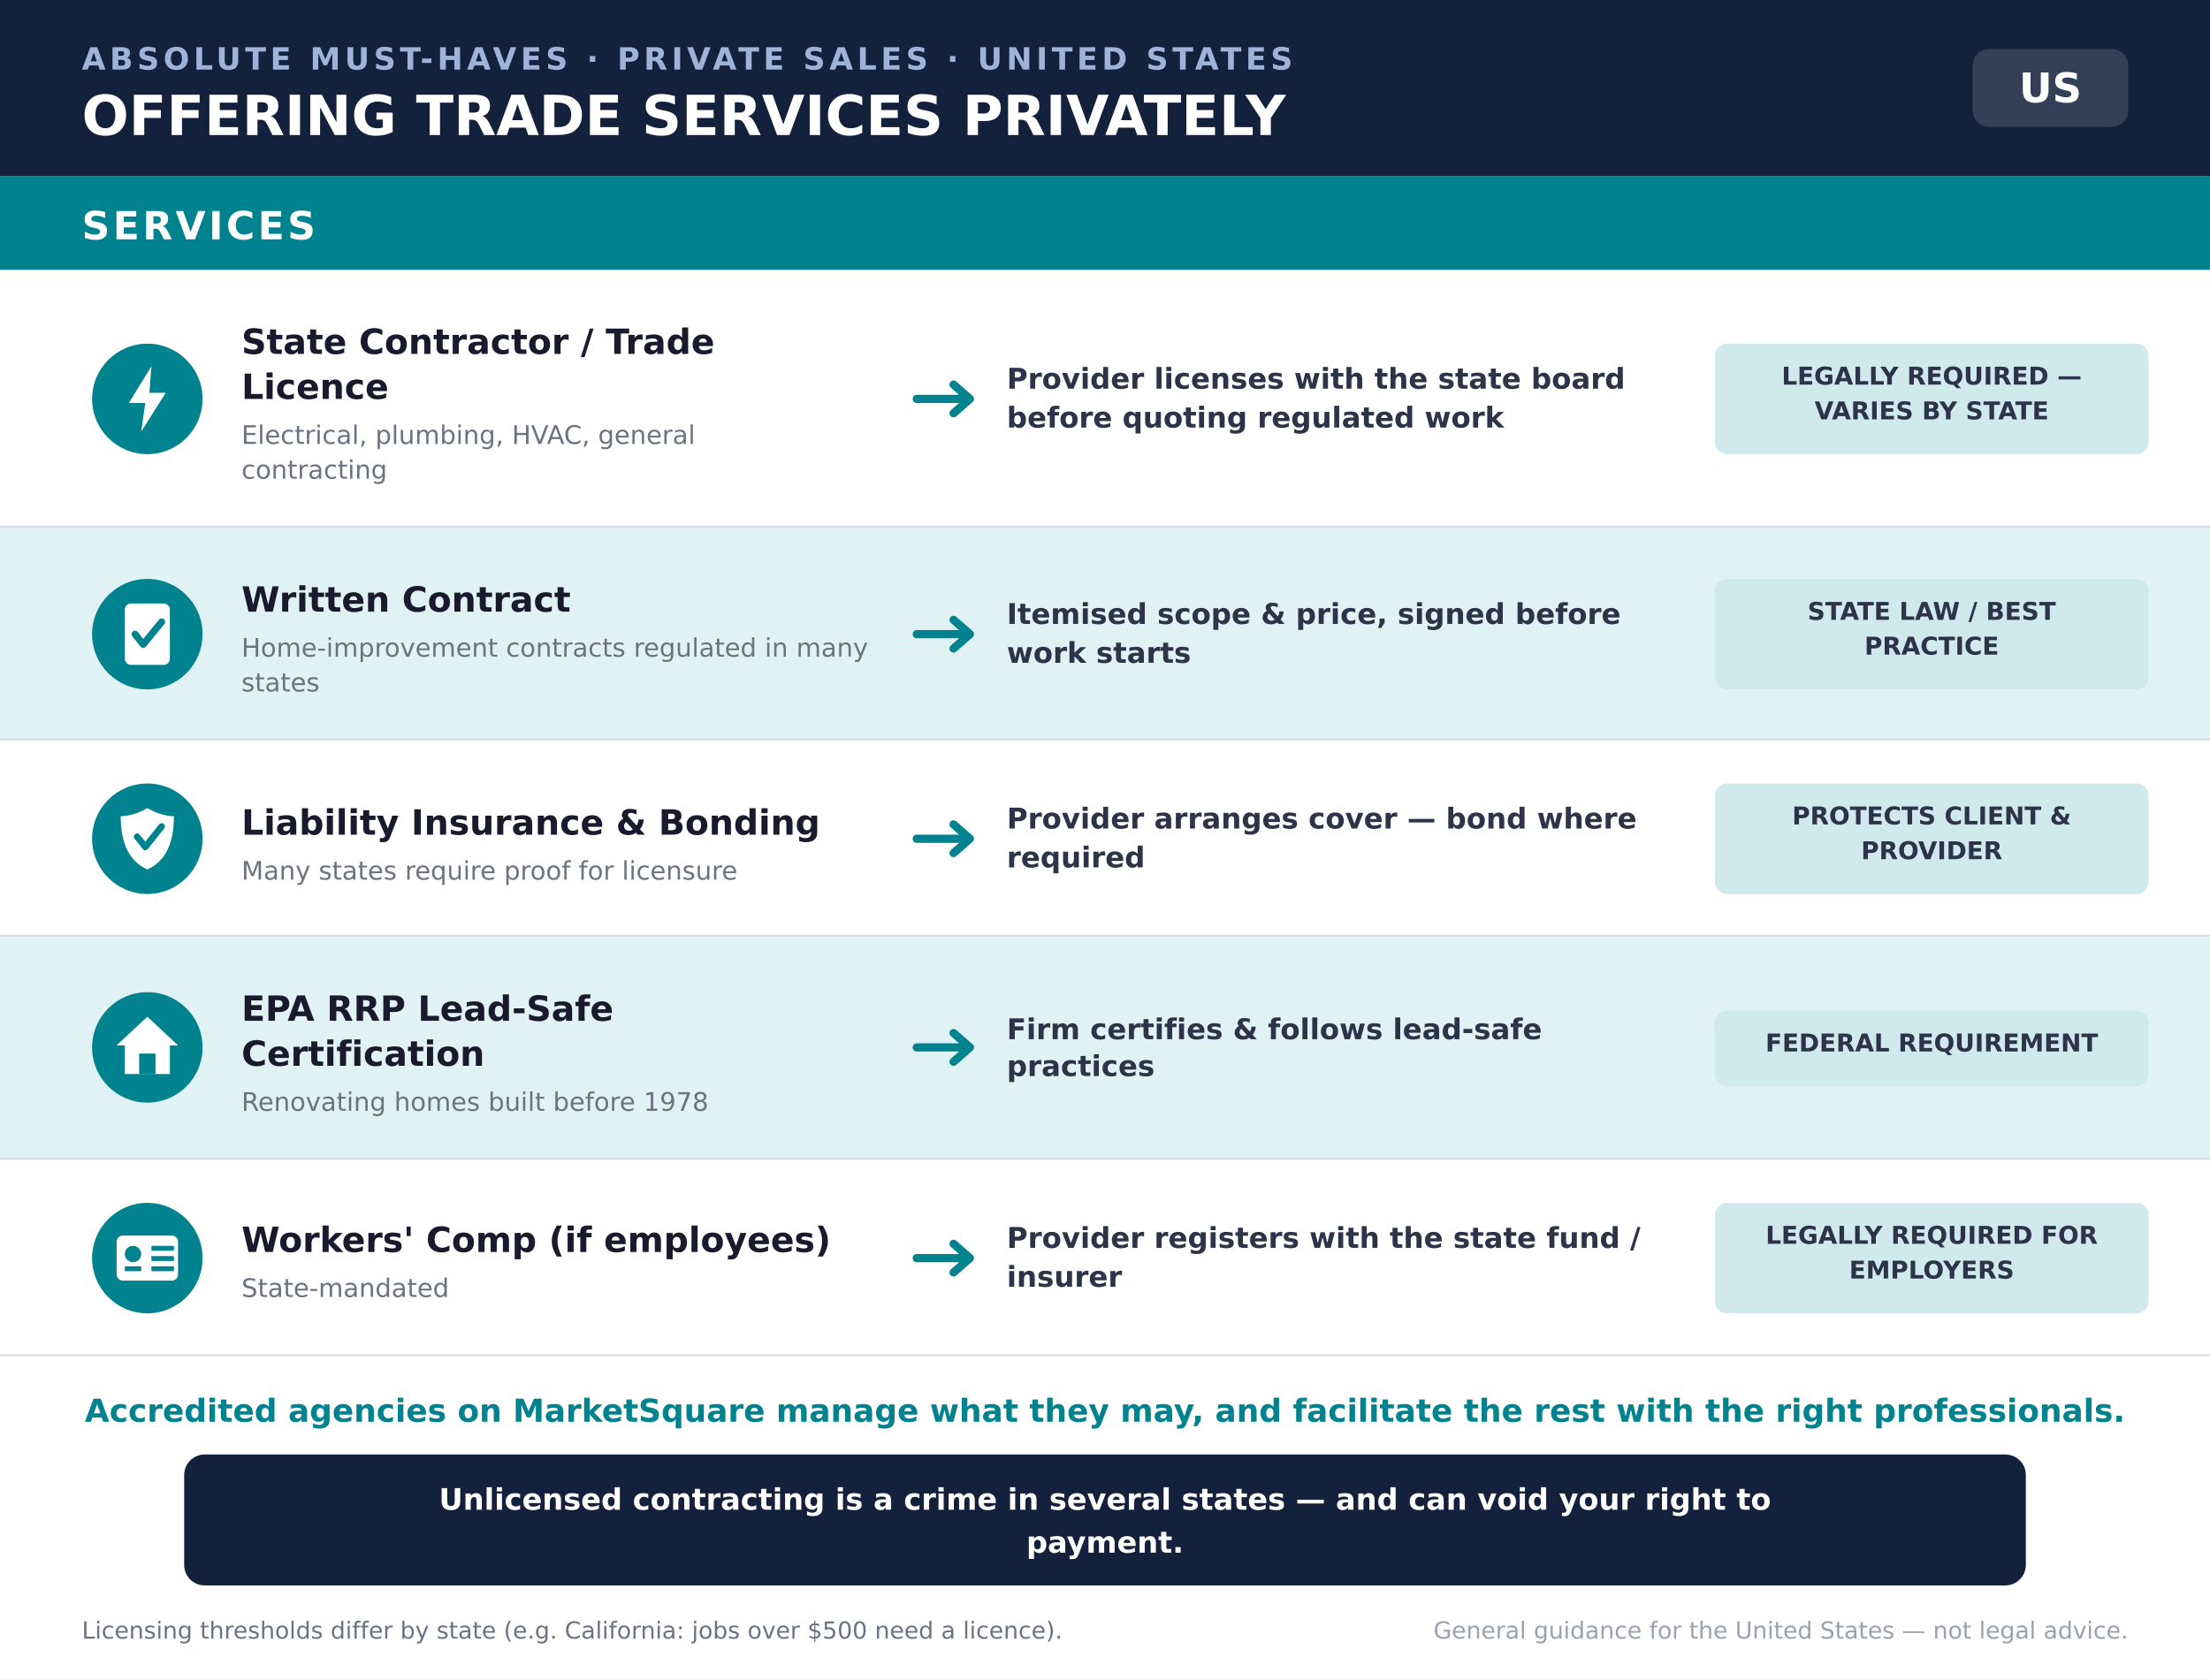
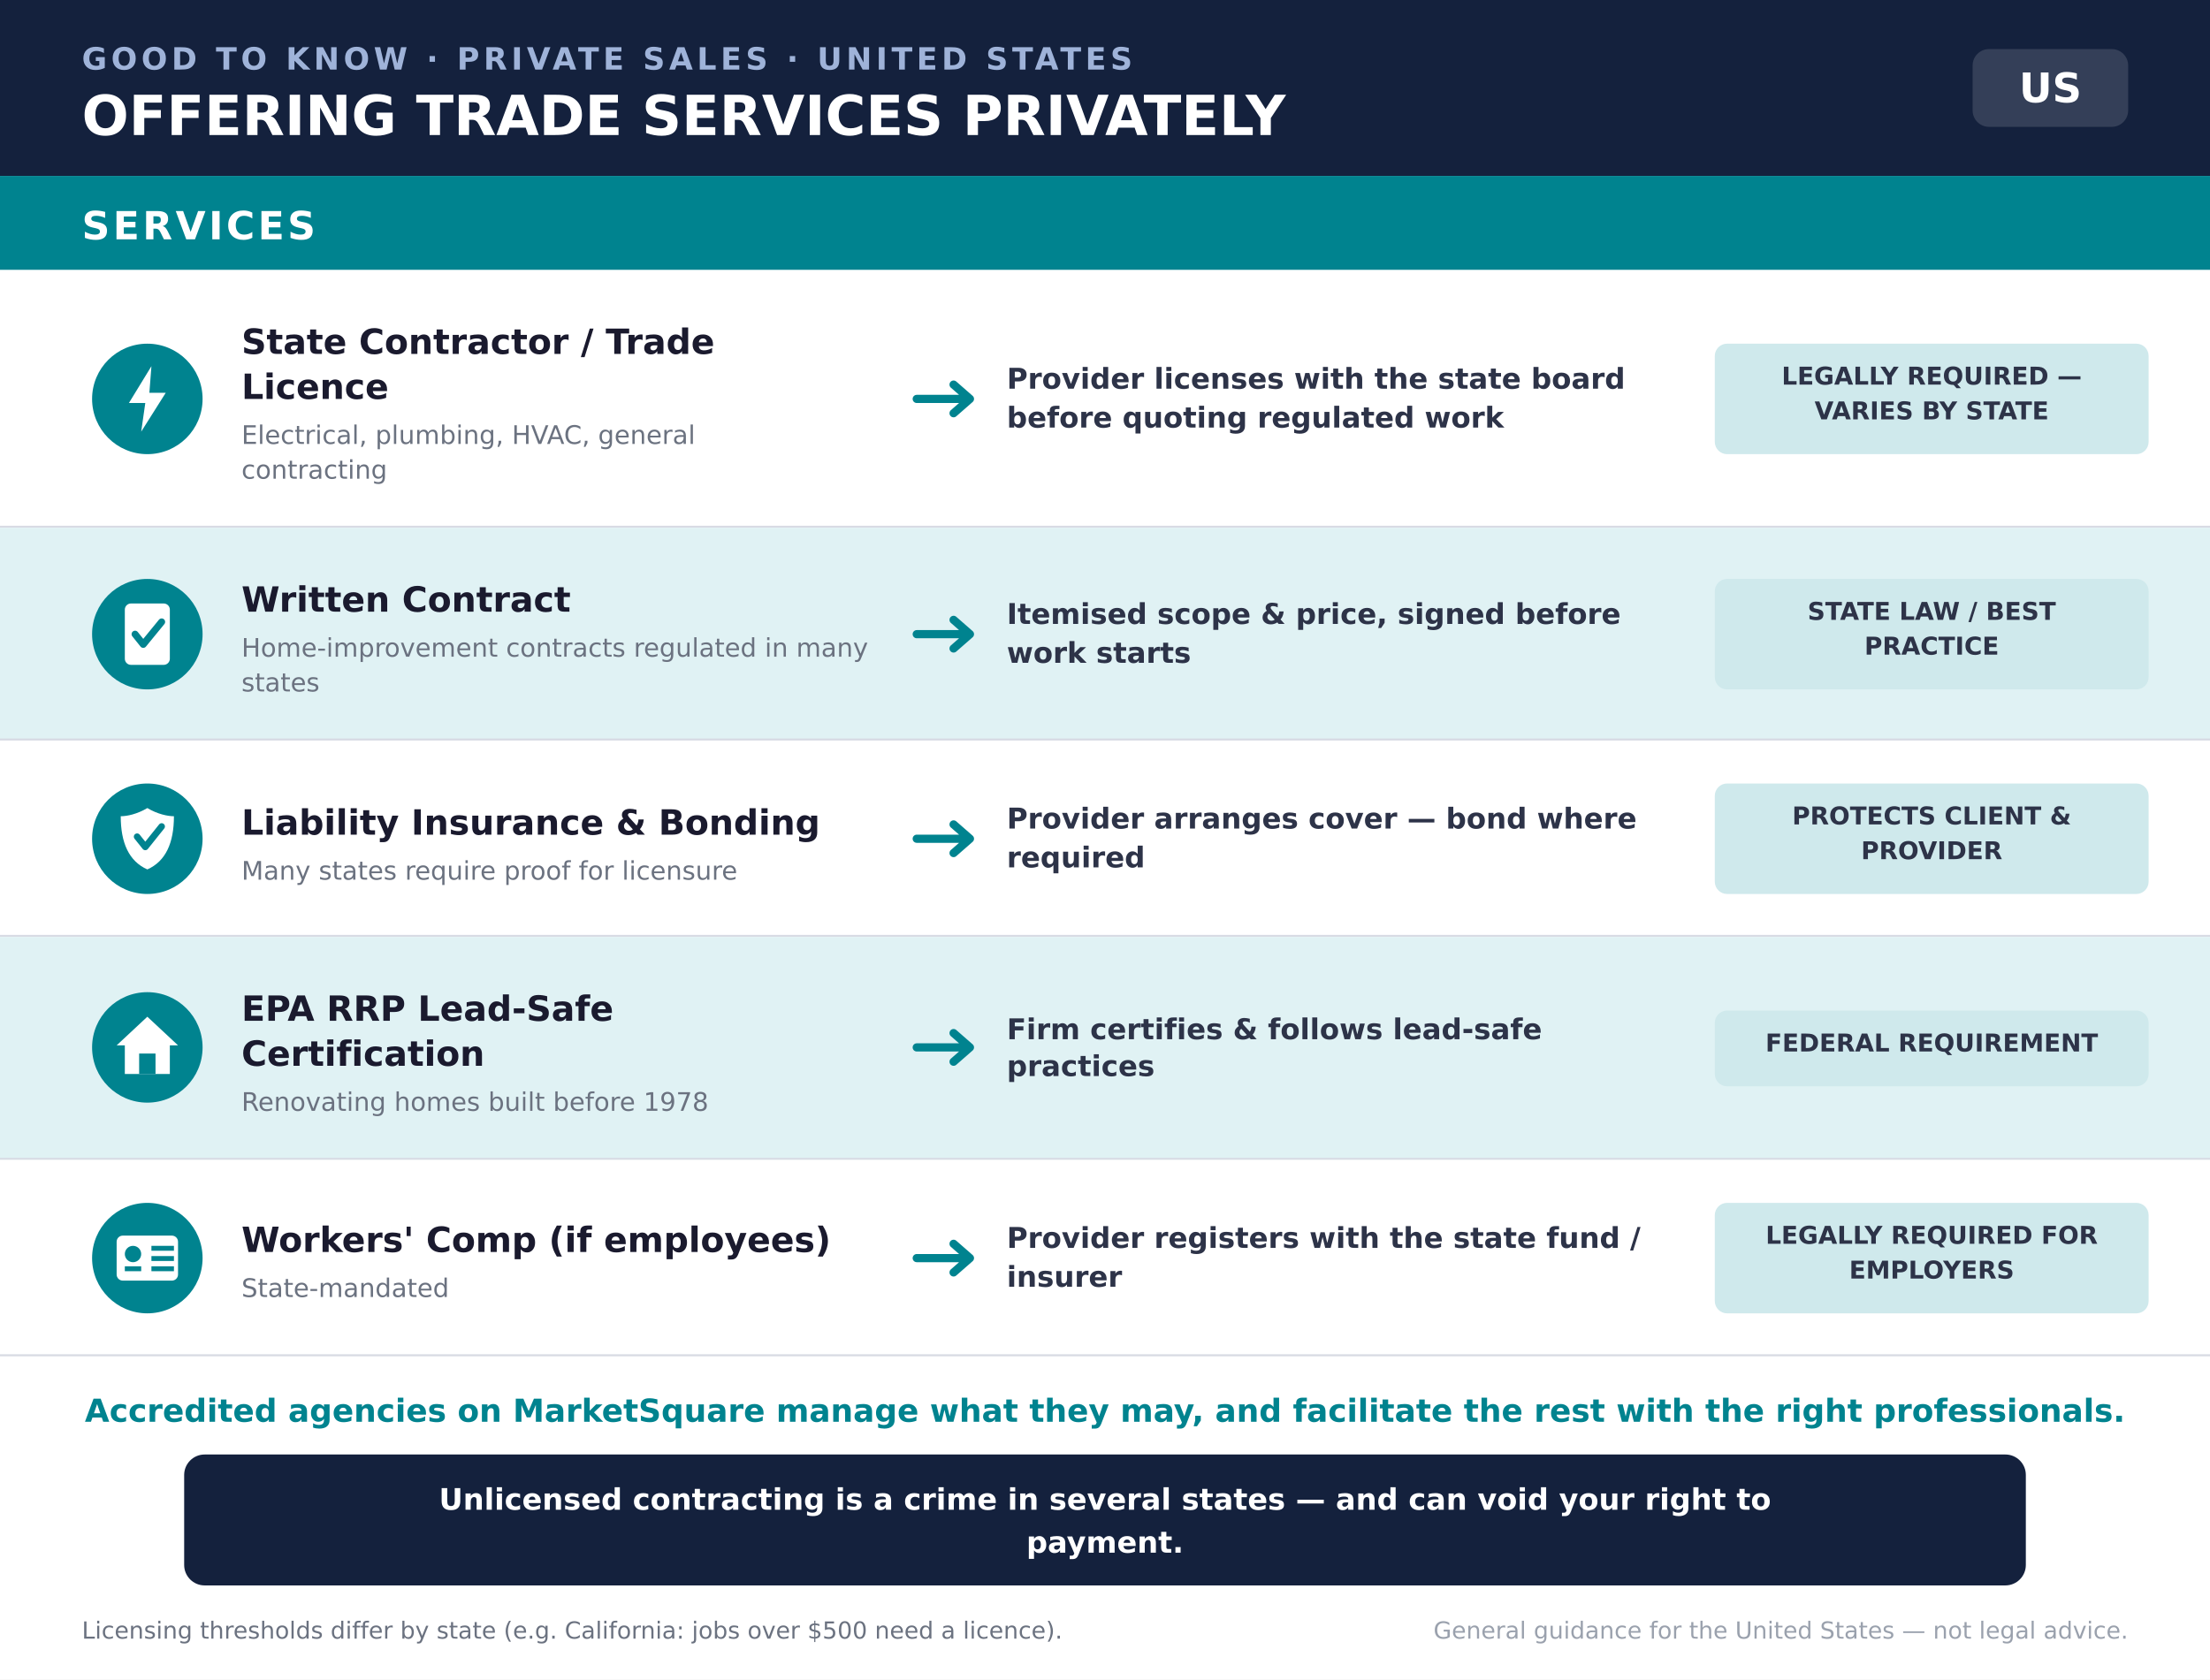
<svg xmlns="http://www.w3.org/2000/svg" width="1080" height="821" viewBox="0 0 1080 821">
  <rect width="1080" height="821" fill="#ffffff" />
  <rect x="0" y="0" width="1080" height="86" fill="#14213d" />
-   <text x="40" y="34" font-family="DejaVu Sans" font-size="15" font-weight="bold" fill="#9fb3d9" letter-spacing="2">ABSOLUTE MUST-HAVES · PRIVATE SALES · UNITED STATES</text>
+   <text x="40" y="34" font-family="DejaVu Sans" font-size="15" font-weight="bold" fill="#9fb3d9" letter-spacing="2">GOOD TO KNOW · PRIVATE SALES · UNITED STATES</text>
  <text x="40" y="66" font-family="DejaVu Sans" font-size="27" font-weight="bold" fill="#ffffff">OFFERING TRADE SERVICES PRIVATELY</text>
  <rect x="964" y="24" width="76" height="38" rx="8" fill="#ffffff" opacity="0.14" />
  <text x="1002" y="50" font-family="DejaVu Sans" font-size="20" font-weight="bold" fill="#ffffff" text-anchor="middle">US</text>
  <rect x="0" y="86" width="1080" height="46" fill="#00838f" />
  <text x="40" y="117" font-family="DejaVu Sans" font-size="19" font-weight="bold" fill="#ffffff" letter-spacing="1.5">SERVICES</text>
  <rect x="0" y="132" width="1080" height="126" fill="#ffffff" />
  <circle cx="72" cy="195" r="27" fill="#00838f" />
  <g transform="translate(72,195)">
    <path d="M 2,-16 L -9,2 L -1,2 L -3,16 L 9,-3 L 1,-3 Z" fill="#fff" />
  </g>
  <text x="118" y="173" font-family="DejaVu Sans" font-size="17" font-weight="bold" fill="#1a1a2e">State Contractor / Trade</text>
  <text x="118" y="195" font-family="DejaVu Sans" font-size="17" font-weight="bold" fill="#1a1a2e">Licence</text>
  <text x="118" y="217" font-family="DejaVu Sans" font-size="12.5" fill="#6b7280">Electrical, plumbing, HVAC, general</text>
  <text x="118" y="234" font-family="DejaVu Sans" font-size="12.5" fill="#6b7280">contracting</text>
  <path d="M 448,195 h 26 m -8,-7 l 8,7 l -8,7" stroke="#00838f" stroke-width="4" fill="none" stroke-linecap="round" stroke-linejoin="round" />
  <text x="492" y="190" font-family="DejaVu Sans" font-size="14" font-weight="bold" fill="#2d3348">Provider licenses with the state board</text>
  <text x="492" y="209" font-family="DejaVu Sans" font-size="14" font-weight="bold" fill="#2d3348">before quoting regulated work</text>
  <rect x="838" y="168" width="212" height="54" rx="6" fill="#cfe9ec" />
  <text x="944" y="188" font-family="DejaVu Sans" font-size="12" font-weight="bold" fill="#2d3348" text-anchor="middle">LEGALLY REQUIRED —</text>
  <text x="944" y="205" font-family="DejaVu Sans" font-size="12" font-weight="bold" fill="#2d3348" text-anchor="middle">VARIES BY STATE</text>
  <rect x="0" y="257" width="1080" height="1" fill="#d8dbe4" />
  <rect x="0" y="258" width="1080" height="104" fill="#e0f2f4" />
  <circle cx="72" cy="310" r="27" fill="#00838f" />
  <g transform="translate(72,310)">
    <rect x="-11" y="-15" width="22" height="30" rx="3" fill="#fff" />
    <path d="M -6,0 L -2,5 L 7,-6" fill="none" stroke="#00838f" stroke-width="3.4" stroke-linecap="round" stroke-linejoin="round" />
  </g>
  <text x="118" y="299" font-family="DejaVu Sans" font-size="17" font-weight="bold" fill="#1a1a2e">Written Contract</text>
  <text x="118" y="321" font-family="DejaVu Sans" font-size="12.5" fill="#6b7280">Home-improvement contracts regulated in many</text>
  <text x="118" y="338" font-family="DejaVu Sans" font-size="12.5" fill="#6b7280">states</text>
  <path d="M 448,310 h 26 m -8,-7 l 8,7 l -8,7" stroke="#00838f" stroke-width="4" fill="none" stroke-linecap="round" stroke-linejoin="round" />
  <text x="492" y="305" font-family="DejaVu Sans" font-size="14" font-weight="bold" fill="#2d3348">Itemised scope &amp; price, signed before</text>
  <text x="492" y="324" font-family="DejaVu Sans" font-size="14" font-weight="bold" fill="#2d3348">work starts</text>
  <rect x="838" y="283" width="212" height="54" rx="6" fill="#cfe9ec" />
  <text x="944" y="303" font-family="DejaVu Sans" font-size="12" font-weight="bold" fill="#2d3348" text-anchor="middle">STATE LAW / BEST</text>
  <text x="944" y="320" font-family="DejaVu Sans" font-size="12" font-weight="bold" fill="#2d3348" text-anchor="middle">PRACTICE</text>
  <rect x="0" y="361" width="1080" height="1" fill="#d8dbe4" />
  <rect x="0" y="362" width="1080" height="96" fill="#ffffff" />
  <circle cx="72" cy="410" r="27" fill="#00838f" />
  <g transform="translate(72,410)">
    <path d="M 0,-15 C 5,-12 10,-11 13,-11 C 13,2 9,11 0,15 C -9,11 -13,2 -13,-11 C -10,-11 -5,-12 0,-15 Z" fill="#fff" />
    <path d="M -5,-1 L -1,4 L 7,-6" fill="none" stroke="#00838f" stroke-width="3.2" stroke-linecap="round" stroke-linejoin="round" />
  </g>
  <text x="118" y="408" font-family="DejaVu Sans" font-size="17" font-weight="bold" fill="#1a1a2e">Liability Insurance &amp; Bonding</text>
  <text x="118" y="430" font-family="DejaVu Sans" font-size="12.5" fill="#6b7280">Many states require proof for licensure</text>
  <path d="M 448,410 h 26 m -8,-7 l 8,7 l -8,7" stroke="#00838f" stroke-width="4" fill="none" stroke-linecap="round" stroke-linejoin="round" />
  <text x="492" y="405" font-family="DejaVu Sans" font-size="14" font-weight="bold" fill="#2d3348">Provider arranges cover — bond where</text>
  <text x="492" y="424" font-family="DejaVu Sans" font-size="14" font-weight="bold" fill="#2d3348">required</text>
  <rect x="838" y="383" width="212" height="54" rx="6" fill="#cfe9ec" />
  <text x="944" y="403" font-family="DejaVu Sans" font-size="12" font-weight="bold" fill="#2d3348" text-anchor="middle">PROTECTS CLIENT &amp;</text>
  <text x="944" y="420" font-family="DejaVu Sans" font-size="12" font-weight="bold" fill="#2d3348" text-anchor="middle">PROVIDER</text>
  <rect x="0" y="457" width="1080" height="1" fill="#d8dbe4" />
  <rect x="0" y="458" width="1080" height="109" fill="#e0f2f4" />
  <circle cx="72" cy="512" r="27" fill="#00838f" />
  <g transform="translate(72,512)">
    <path d="M 0,-15 L 15,-1 L 11,-1 L 11,13 L -11,13 L -11,-1 L -15,-1 Z" fill="#fff" />
    <rect x="-4" y="3" width="8" height="10" fill="#00838f" />
  </g>
  <text x="118" y="499" font-family="DejaVu Sans" font-size="17" font-weight="bold" fill="#1a1a2e">EPA RRP Lead-Safe</text>
  <text x="118" y="521" font-family="DejaVu Sans" font-size="17" font-weight="bold" fill="#1a1a2e">Certification</text>
  <text x="118" y="543" font-family="DejaVu Sans" font-size="12.5" fill="#6b7280">Renovating homes built before 1978</text>
  <path d="M 448,512 h 26 m -8,-7 l 8,7 l -8,7" stroke="#00838f" stroke-width="4" fill="none" stroke-linecap="round" stroke-linejoin="round" />
  <text x="492" y="508" font-family="DejaVu Sans" font-size="14" font-weight="bold" fill="#2d3348">Firm certifies &amp; follows lead-safe</text>
  <text x="492" y="526" font-family="DejaVu Sans" font-size="14" font-weight="bold" fill="#2d3348">practices</text>
  <rect x="838" y="494" width="212" height="37" rx="6" fill="#cfe9ec" />
  <text x="944" y="514" font-family="DejaVu Sans" font-size="12" font-weight="bold" fill="#2d3348" text-anchor="middle">FEDERAL REQUIREMENT</text>
  <rect x="0" y="566" width="1080" height="1" fill="#d8dbe4" />
  <rect x="0" y="567" width="1080" height="96" fill="#ffffff" />
  <circle cx="72" cy="615" r="27" fill="#00838f" />
  <g transform="translate(72,615)">
    <rect x="-15" y="-11" width="30" height="22" rx="3" fill="#fff" />
    <circle cx="-7" cy="-2" r="4" fill="#00838f" />
    <rect x="-11" y="4" width="8" height="2.4" fill="#00838f" />
    <rect x="2" y="-6" width="11" height="2.4" fill="#00838f" />
    <rect x="2" y="-1" width="11" height="2.4" fill="#00838f" />
    <rect x="2" y="4" width="11" height="2.4" fill="#00838f" />
  </g>
  <text x="118" y="612" font-family="DejaVu Sans" font-size="17" font-weight="bold" fill="#1a1a2e">Workers' Comp (if employees)</text>
  <text x="118" y="634" font-family="DejaVu Sans" font-size="12.5" fill="#6b7280">State-mandated</text>
  <path d="M 448,615 h 26 m -8,-7 l 8,7 l -8,7" stroke="#00838f" stroke-width="4" fill="none" stroke-linecap="round" stroke-linejoin="round" />
  <text x="492" y="610" font-family="DejaVu Sans" font-size="14" font-weight="bold" fill="#2d3348">Provider registers with the state fund /</text>
  <text x="492" y="629" font-family="DejaVu Sans" font-size="14" font-weight="bold" fill="#2d3348">insurer</text>
  <rect x="838" y="588" width="212" height="54" rx="6" fill="#cfe9ec" />
  <text x="944" y="608" font-family="DejaVu Sans" font-size="12" font-weight="bold" fill="#2d3348" text-anchor="middle">LEGALLY REQUIRED FOR</text>
  <text x="944" y="625" font-family="DejaVu Sans" font-size="12" font-weight="bold" fill="#2d3348" text-anchor="middle">EMPLOYERS</text>
  <rect x="0" y="662" width="1080" height="1" fill="#d8dbe4" />
  <text x="540.0" y="695" font-family="DejaVu Sans" font-size="15.5" font-weight="bold" fill="#00838f" text-anchor="middle">Accredited agencies on MarketSquare manage what they may, and facilitate the rest with the right professionals.</text>
  <rect x="90" y="711" width="900" height="64" rx="10" fill="#14213d" />
  <text x="540.0" y="738" font-family="DejaVu Sans" font-size="14.5" font-weight="bold" fill="#ffffff" text-anchor="middle">Unlicensed contracting is a crime in several states — and can void your right to</text>
  <text x="540.0" y="759" font-family="DejaVu Sans" font-size="14.5" font-weight="bold" fill="#ffffff" text-anchor="middle">payment.</text>
  <text x="40" y="801" font-family="DejaVu Sans" font-size="11.5" fill="#6b7280">Licensing thresholds differ by state (e.g. California: jobs over $500 need a licence).</text>
  <text x="1040" y="801" font-family="DejaVu Sans" font-size="11.5" fill="#9aa1ad" text-anchor="end">General guidance for the United States — not legal advice.</text>
</svg>
